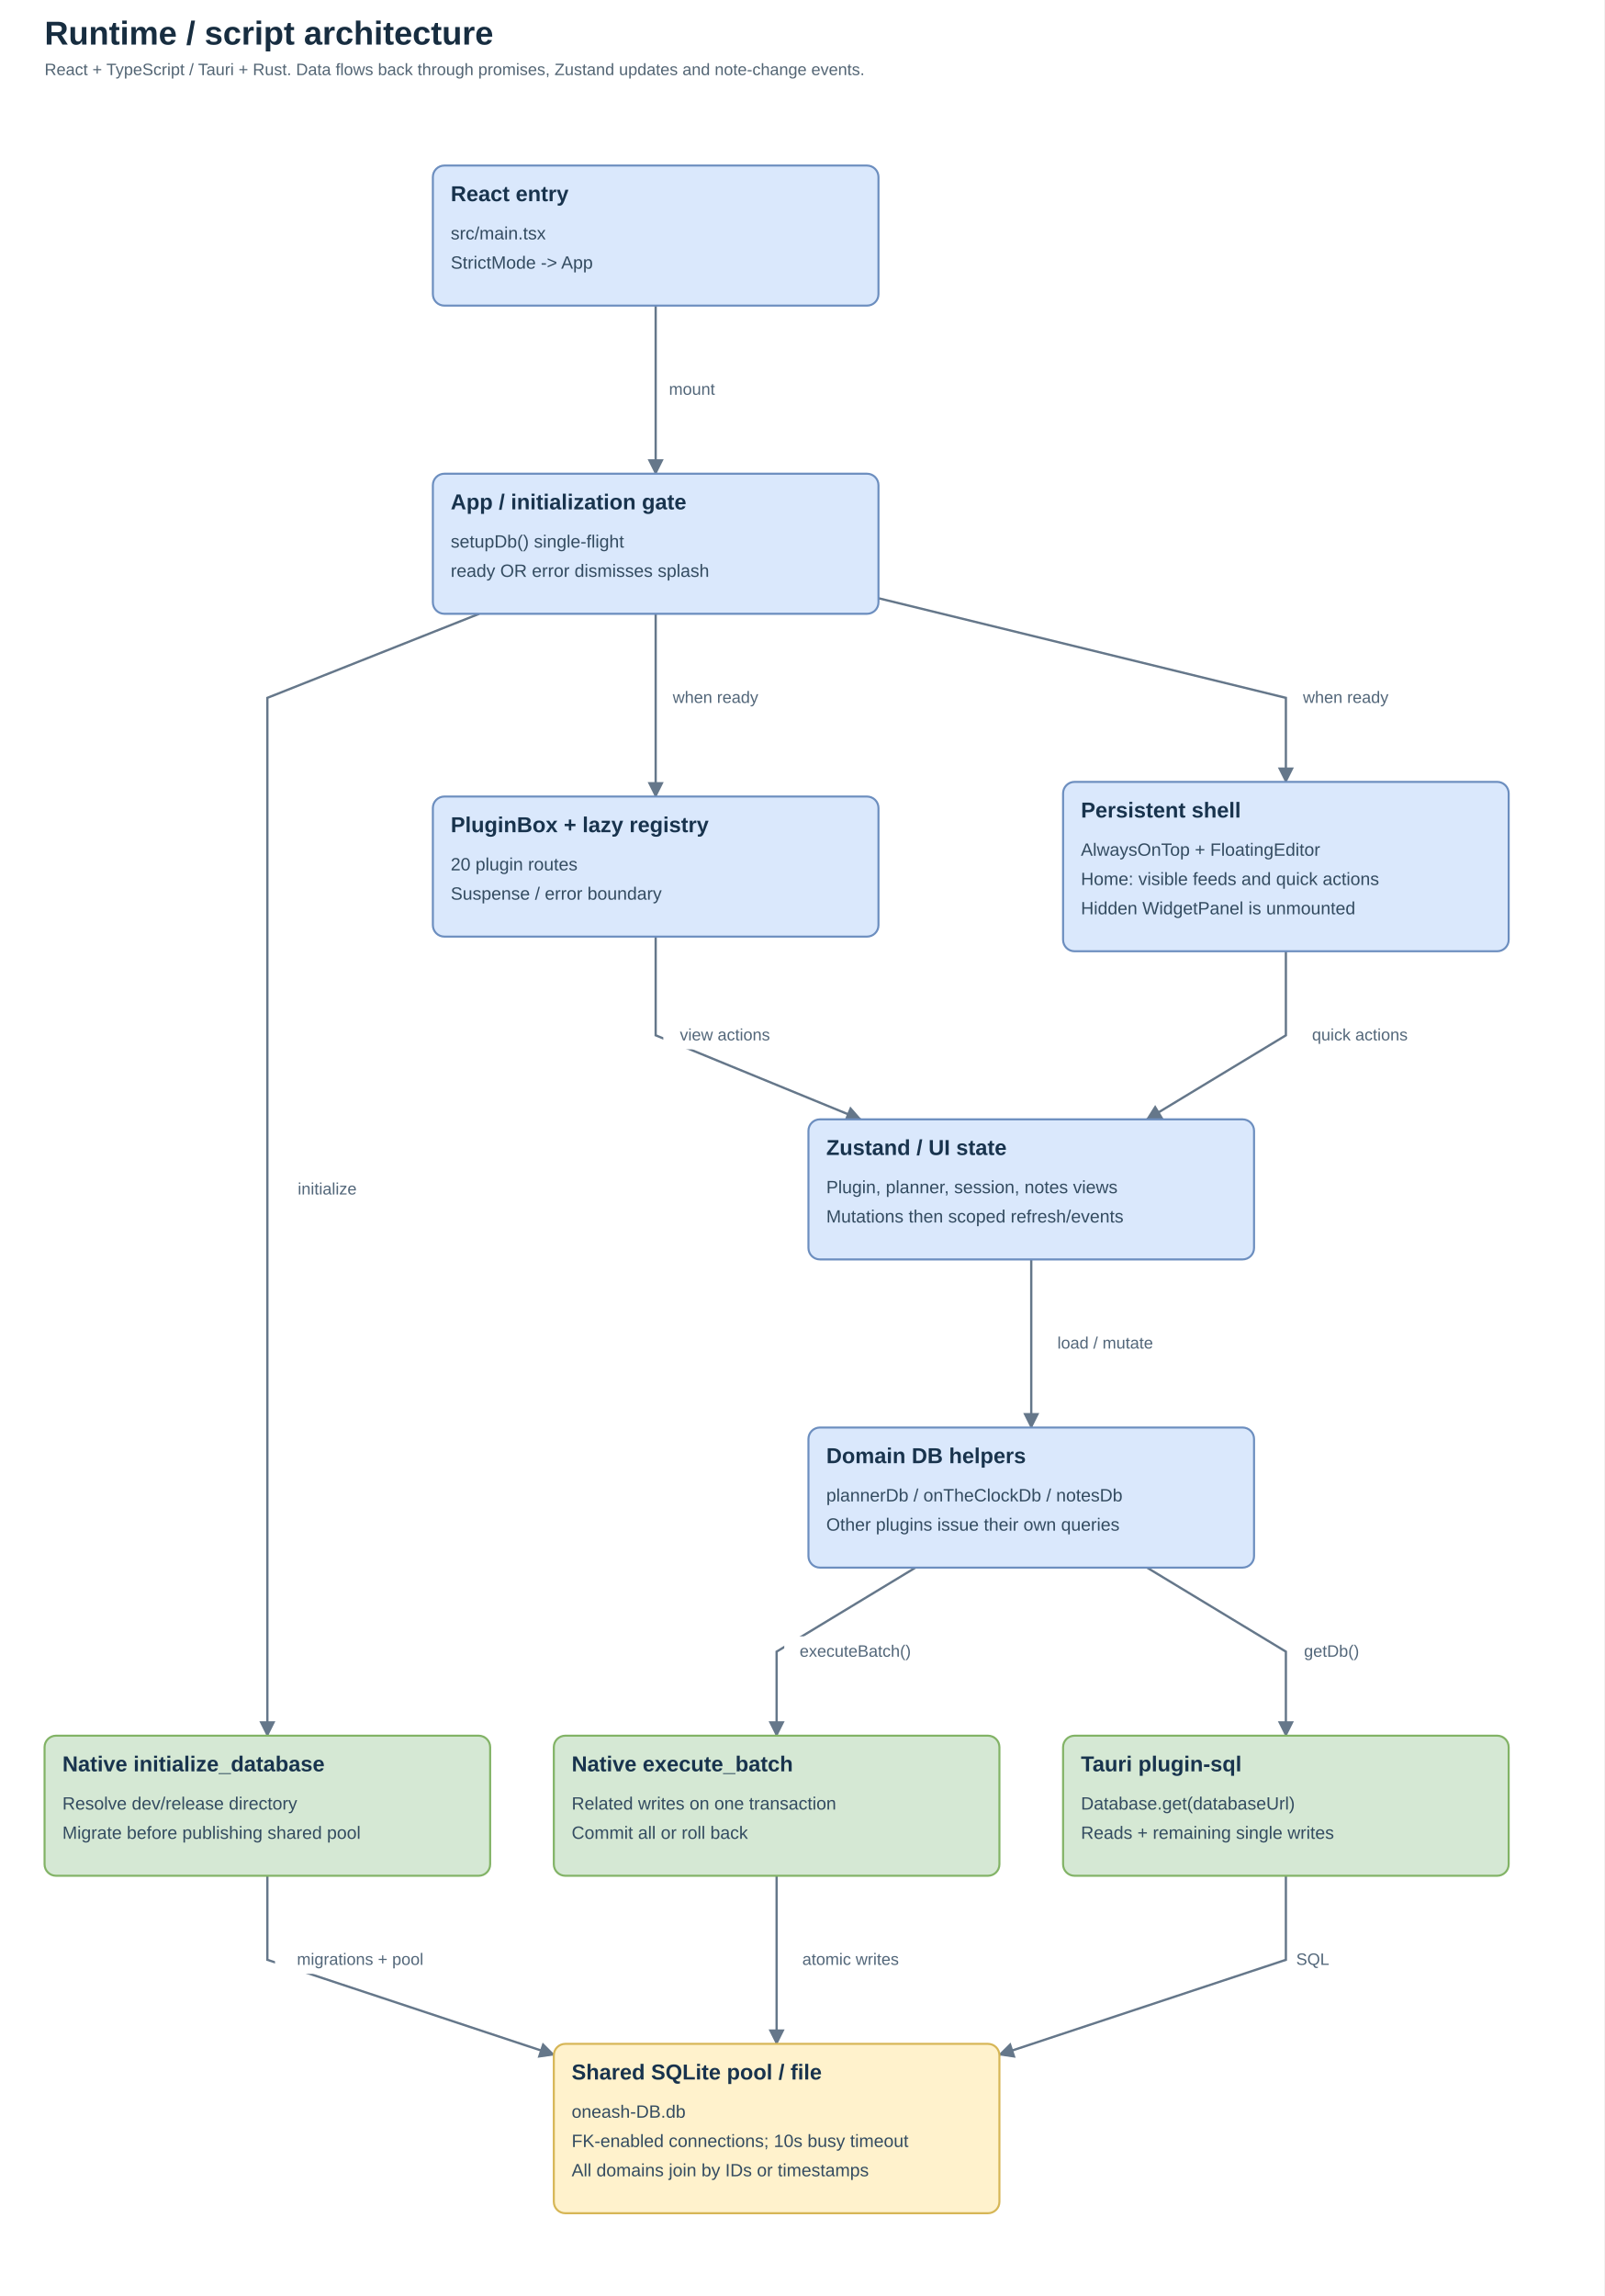
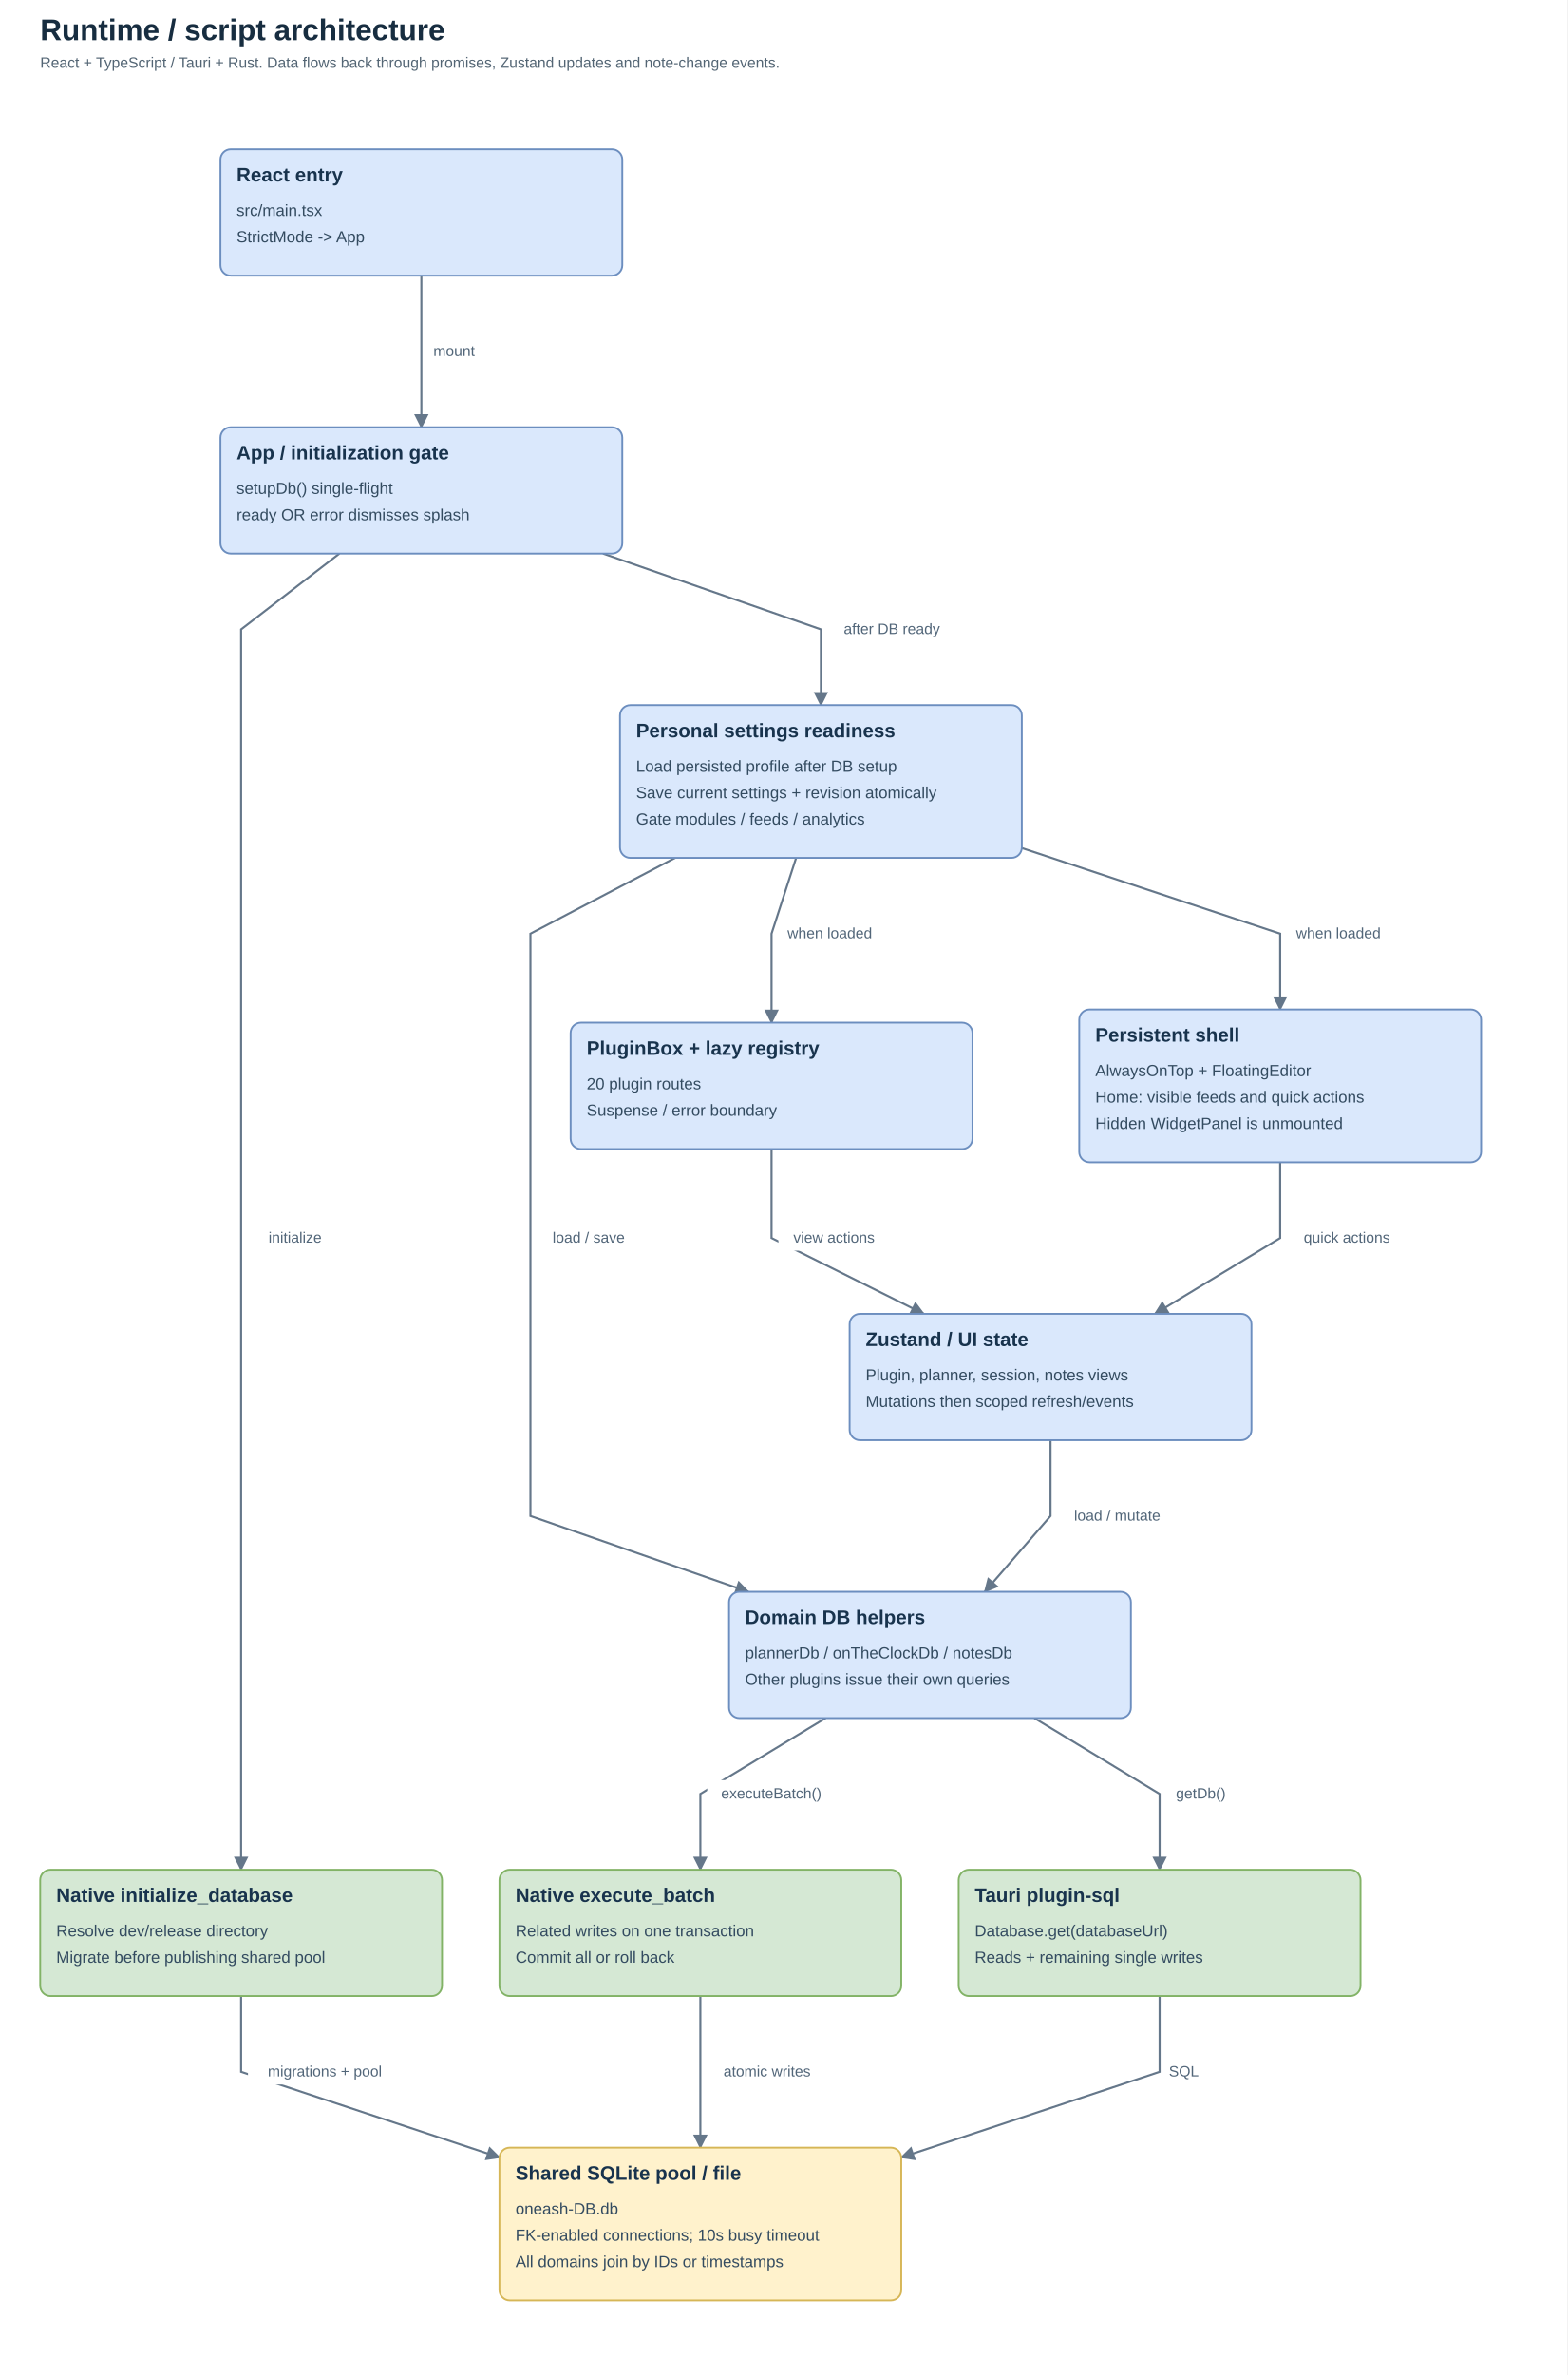
- <svg xmlns="http://www.w3.org/2000/svg" width="1260" height="1803" viewBox="0 0 1260 1803">
+ <svg xmlns="http://www.w3.org/2000/svg" width="1365" height="2068" viewBox="0 0 1365 2068">
  <defs>
    <marker id="arrow" viewBox="0 0 10 10" refX="9" refY="5" markerWidth="7" markerHeight="7" orient="auto">
      <path d="M 0 0 L 10 5 L 0 10 z" fill="#65778a" />
    </marker>
  </defs>
  <rect width="100%" height="100%" fill="#fff" />
  <text x="35" y="35" font-family="Arial,sans-serif" font-size="26" font-weight="bold" fill="#172d40">Runtime / script architecture</text>
  <text x="35" y="59" font-family="Arial,sans-serif" font-size="13" fill="#536574">React + TypeScript / Tauri + Rust. Data flows back through promises, Zustand updates and note-change events.</text>
-   <polyline points="515,240 515,306 515,372" fill="none" stroke="#65778a" stroke-width="1.8" marker-end="url(#arrow)" />
-   <rect x="521" y="294" width="45" height="23" fill="white" />
-   <text x="543.5" y="310" text-anchor="middle" font-family="Arial,sans-serif" font-size="13" fill="#526679">mount</text>
-   <polyline points="376.364,482 210,548 210,680.5 210,813 210,934 210,1055 210,1176 210,1297 210,1363" fill="none" stroke="#65778a" stroke-width="1.8" marker-end="url(#arrow)" />
-   <rect x="216" y="922" width="82" height="23" fill="white" />
-   <text x="257" y="938" text-anchor="middle" font-family="Arial,sans-serif" font-size="13" fill="#526679">initialize</text>
-   <polyline points="515,482 515,548 515,625.5" fill="none" stroke="#65778a" stroke-width="1.8" marker-end="url(#arrow)" />
-   <rect x="521" y="536" width="82" height="23" fill="white" />
-   <text x="562" y="552" text-anchor="middle" font-family="Arial,sans-serif" font-size="13" fill="#526679">when ready</text>
-   <polyline points="690,469.778 1010,548 1010,614" fill="none" stroke="#65778a" stroke-width="1.8" marker-end="url(#arrow)" />
-   <rect x="1016" y="536" width="82" height="23" fill="white" />
-   <text x="1057" y="552" text-anchor="middle" font-family="Arial,sans-serif" font-size="13" fill="#526679">when ready</text>
-   <polyline points="515,735.5 515,813 675.909,879" fill="none" stroke="#65778a" stroke-width="1.8" marker-end="url(#arrow)" />
-   <rect x="521" y="801" width="96.8" height="23" fill="white" />
-   <text x="569.4" y="817" text-anchor="middle" font-family="Arial,sans-serif" font-size="13" fill="#526679">view actions</text>
-   <polyline points="1010,747 1010,813 900.909,879" fill="none" stroke="#65778a" stroke-width="1.8" marker-end="url(#arrow)" />
-   <rect x="1016" y="801" width="104.2" height="23" fill="white" />
-   <text x="1068.1" y="817" text-anchor="middle" font-family="Arial,sans-serif" font-size="13" fill="#526679">quick actions</text>
-   <polyline points="810,989 810,1055 810,1121" fill="none" stroke="#65778a" stroke-width="1.8" marker-end="url(#arrow)" />
-   <rect x="816" y="1043" width="104.2" height="23" fill="white" />
-   <text x="868.1" y="1059" text-anchor="middle" font-family="Arial,sans-serif" font-size="13" fill="#526679">load / mutate</text>
-   <polyline points="719.091,1231 610,1297 610,1363" fill="none" stroke="#65778a" stroke-width="1.8" marker-end="url(#arrow)" />
-   <rect x="616" y="1285" width="111.6" height="23" fill="white" />
-   <text x="671.8" y="1301" text-anchor="middle" font-family="Arial,sans-serif" font-size="13" fill="#526679">executeBatch()</text>
-   <polyline points="900.909,1231 1010,1297 1010,1363" fill="none" stroke="#65778a" stroke-width="1.8" marker-end="url(#arrow)" />
-   <rect x="1016" y="1285" width="59.8" height="23" fill="white" />
-   <text x="1045.9" y="1301" text-anchor="middle" font-family="Arial,sans-serif" font-size="13" fill="#526679">getDb()</text>
-   <polyline points="210,1473 210,1539 435,1613.531" fill="none" stroke="#65778a" stroke-width="1.8" marker-end="url(#arrow)" />
-   <rect x="216" y="1527" width="133.8" height="23" fill="white" />
-   <text x="282.9" y="1543" text-anchor="middle" font-family="Arial,sans-serif" font-size="13" fill="#526679">migrations + pool</text>
-   <polyline points="610,1473 610,1539 610,1605" fill="none" stroke="#65778a" stroke-width="1.8" marker-end="url(#arrow)" />
-   <rect x="616" y="1527" width="104.2" height="23" fill="white" />
-   <text x="668.1" y="1543" text-anchor="middle" font-family="Arial,sans-serif" font-size="13" fill="#526679">atomic writes</text>
-   <polyline points="1010,1473 1010,1539 785,1613.531" fill="none" stroke="#65778a" stroke-width="1.8" marker-end="url(#arrow)" />
-   <rect x="1016" y="1527" width="30.2" height="23" fill="white" />
-   <text x="1031.1" y="1543" text-anchor="middle" font-family="Arial,sans-serif" font-size="13" fill="#526679">SQL</text>
+   <polyline points="367,240 367,306 367,372" fill="none" stroke="#65778a" stroke-width="1.8" marker-end="url(#arrow)" />
+   <rect x="373" y="294" width="45" height="23" fill="white" />
+   <text x="395.5" y="310" text-anchor="middle" font-family="Arial,sans-serif" font-size="13" fill="#526679">mount</text>
+   <polyline points="295.636,482 210,548 210,680.5 210,813 210,945.5 210,1078 210,1199 210,1320 210,1441 210,1562 210,1628" fill="none" stroke="#65778a" stroke-width="1.8" marker-end="url(#arrow)" />
+   <rect x="216" y="1066" width="82" height="23" fill="white" />
+   <text x="257" y="1082" text-anchor="middle" font-family="Arial,sans-serif" font-size="13" fill="#526679">initialize</text>
+   <polyline points="525.182,482 715,548 715,614" fill="none" stroke="#65778a" stroke-width="1.8" marker-end="url(#arrow)" />
+   <rect x="721" y="536" width="111.6" height="23" fill="white" />
+   <text x="776.8" y="552" text-anchor="middle" font-family="Arial,sans-serif" font-size="13" fill="#526679">after DB ready</text>
+   <polyline points="693.419,747 672,813 672,890.5" fill="none" stroke="#65778a" stroke-width="1.8" marker-end="url(#arrow)" />
+   <rect x="678" y="801" width="89.4" height="23" fill="white" />
+   <text x="722.7" y="817" text-anchor="middle" font-family="Arial,sans-serif" font-size="13" fill="#526679">when loaded</text>
+   <polyline points="890,738.469 1115,813 1115,879" fill="none" stroke="#65778a" stroke-width="1.8" marker-end="url(#arrow)" />
+   <rect x="1121" y="801" width="89.4" height="23" fill="white" />
+   <text x="1165.7" y="817" text-anchor="middle" font-family="Arial,sans-serif" font-size="13" fill="#526679">when loaded</text>
+   <polyline points="588.023,747 462,813 462,945.5 462,1078 462,1199 462,1320 651.818,1386" fill="none" stroke="#65778a" stroke-width="1.8" marker-end="url(#arrow)" />
+   <rect x="468" y="1066" width="89.4" height="23" fill="white" />
+   <text x="512.7" y="1082" text-anchor="middle" font-family="Arial,sans-serif" font-size="13" fill="#526679">load / save</text>
+   <polyline points="672,1000.5 672,1078 804.545,1144" fill="none" stroke="#65778a" stroke-width="1.8" marker-end="url(#arrow)" />
+   <rect x="678" y="1066" width="96.8" height="23" fill="white" />
+   <text x="726.4" y="1082" text-anchor="middle" font-family="Arial,sans-serif" font-size="13" fill="#526679">view actions</text>
+   <polyline points="1115,1012 1115,1078 1005.909,1144" fill="none" stroke="#65778a" stroke-width="1.8" marker-end="url(#arrow)" />
+   <rect x="1121" y="1066" width="104.2" height="23" fill="white" />
+   <text x="1173.1" y="1082" text-anchor="middle" font-family="Arial,sans-serif" font-size="13" fill="#526679">quick actions</text>
+   <polyline points="915,1254 915,1320 857.727,1386" fill="none" stroke="#65778a" stroke-width="1.8" marker-end="url(#arrow)" />
+   <rect x="921" y="1308" width="104.2" height="23" fill="white" />
+   <text x="973.1" y="1324" text-anchor="middle" font-family="Arial,sans-serif" font-size="13" fill="#526679">load / mutate</text>
+   <polyline points="719.091,1496 610,1562 610,1628" fill="none" stroke="#65778a" stroke-width="1.8" marker-end="url(#arrow)" />
+   <rect x="616" y="1550" width="111.6" height="23" fill="white" />
+   <text x="671.8" y="1566" text-anchor="middle" font-family="Arial,sans-serif" font-size="13" fill="#526679">executeBatch()</text>
+   <polyline points="900.909,1496 1010,1562 1010,1628" fill="none" stroke="#65778a" stroke-width="1.8" marker-end="url(#arrow)" />
+   <rect x="1016" y="1550" width="59.8" height="23" fill="white" />
+   <text x="1045.9" y="1566" text-anchor="middle" font-family="Arial,sans-serif" font-size="13" fill="#526679">getDb()</text>
+   <polyline points="210,1738 210,1804 435,1878.531" fill="none" stroke="#65778a" stroke-width="1.8" marker-end="url(#arrow)" />
+   <rect x="216" y="1792" width="133.8" height="23" fill="white" />
+   <text x="282.9" y="1808" text-anchor="middle" font-family="Arial,sans-serif" font-size="13" fill="#526679">migrations + pool</text>
+   <polyline points="610,1738 610,1804 610,1870" fill="none" stroke="#65778a" stroke-width="1.8" marker-end="url(#arrow)" />
+   <rect x="616" y="1792" width="104.2" height="23" fill="white" />
+   <text x="668.1" y="1808" text-anchor="middle" font-family="Arial,sans-serif" font-size="13" fill="#526679">atomic writes</text>
+   <polyline points="1010,1738 1010,1804 785,1878.531" fill="none" stroke="#65778a" stroke-width="1.8" marker-end="url(#arrow)" />
+   <rect x="1016" y="1792" width="30.2" height="23" fill="white" />
+   <text x="1031.1" y="1808" text-anchor="middle" font-family="Arial,sans-serif" font-size="13" fill="#526679">SQL</text>
  <a href="https://github.com/xorca0711/Mycelium_OS_Opt/blob/codex/local-setup/O_neash%20Dash/src/main.tsx" target="_blank">
-     <rect x="340" y="130" width="350" height="110" rx="9" fill="#dae8fc" stroke="#6c8ebf" stroke-width="1.6" />
-     <text x="354" y="158" font-family="Arial,sans-serif" font-size="17" font-weight="bold" fill="#18334d">React entry</text>
-     <text x="354" y="188" font-family="Arial,sans-serif" font-size="14" fill="#334b60">src/main.tsx</text>
-     <text x="354" y="211" font-family="Arial,sans-serif" font-size="14" fill="#334b60">StrictMode -&gt; App</text>
+     <rect x="192" y="130" width="350" height="110" rx="9" fill="#dae8fc" stroke="#6c8ebf" stroke-width="1.6" />
+     <text x="206" y="158" font-family="Arial,sans-serif" font-size="17" font-weight="bold" fill="#18334d">React entry</text>
+     <text x="206" y="188" font-family="Arial,sans-serif" font-size="14" fill="#334b60">src/main.tsx</text>
+     <text x="206" y="211" font-family="Arial,sans-serif" font-size="14" fill="#334b60">StrictMode -&gt; App</text>
  </a>
  <a href="https://github.com/xorca0711/Mycelium_OS_Opt/blob/codex/local-setup/O_neash%20Dash/src/App.tsx" target="_blank">
-     <rect x="340" y="372" width="350" height="110" rx="9" fill="#dae8fc" stroke="#6c8ebf" stroke-width="1.6" />
-     <text x="354" y="400" font-family="Arial,sans-serif" font-size="17" font-weight="bold" fill="#18334d">App / initialization gate</text>
-     <text x="354" y="430" font-family="Arial,sans-serif" font-size="14" fill="#334b60">setupDb() single-flight</text>
-     <text x="354" y="453" font-family="Arial,sans-serif" font-size="14" fill="#334b60">ready OR error dismisses splash</text>
+     <rect x="192" y="372" width="350" height="110" rx="9" fill="#dae8fc" stroke="#6c8ebf" stroke-width="1.6" />
+     <text x="206" y="400" font-family="Arial,sans-serif" font-size="17" font-weight="bold" fill="#18334d">App / initialization gate</text>
+     <text x="206" y="430" font-family="Arial,sans-serif" font-size="14" fill="#334b60">setupDb() single-flight</text>
+     <text x="206" y="453" font-family="Arial,sans-serif" font-size="14" fill="#334b60">ready OR error dismisses splash</text>
+   </a>
+   <a href="https://github.com/xorca0711/Mycelium_OS_Opt/blob/codex/local-setup/O_neash%20Dash/src/store/usePersonalSettingsStore.ts" target="_blank">
+     <rect x="540" y="614" width="350" height="133" rx="9" fill="#dae8fc" stroke="#6c8ebf" stroke-width="1.6" />
+     <text x="554" y="642" font-family="Arial,sans-serif" font-size="17" font-weight="bold" fill="#18334d">Personal settings readiness</text>
+     <text x="554" y="672" font-family="Arial,sans-serif" font-size="14" fill="#334b60">Load persisted profile after DB setup</text>
+     <text x="554" y="695" font-family="Arial,sans-serif" font-size="14" fill="#334b60">Save current settings + revision atomically</text>
+     <text x="554" y="718" font-family="Arial,sans-serif" font-size="14" fill="#334b60">Gate modules / feeds / analytics</text>
  </a>
  <a href="https://github.com/xorca0711/Mycelium_OS_Opt/blob/codex/local-setup/O_neash%20Dash/src/plugins/PluginBox.tsx" target="_blank">
-     <rect x="340" y="625.5" width="350" height="110" rx="9" fill="#dae8fc" stroke="#6c8ebf" stroke-width="1.6" />
-     <text x="354" y="653.5" font-family="Arial,sans-serif" font-size="17" font-weight="bold" fill="#18334d">PluginBox + lazy registry</text>
-     <text x="354" y="683.5" font-family="Arial,sans-serif" font-size="14" fill="#334b60">20 plugin routes</text>
-     <text x="354" y="706.5" font-family="Arial,sans-serif" font-size="14" fill="#334b60">Suspense / error boundary</text>
+     <rect x="497" y="890.5" width="350" height="110" rx="9" fill="#dae8fc" stroke="#6c8ebf" stroke-width="1.6" />
+     <text x="511" y="918.5" font-family="Arial,sans-serif" font-size="17" font-weight="bold" fill="#18334d">PluginBox + lazy registry</text>
+     <text x="511" y="948.5" font-family="Arial,sans-serif" font-size="14" fill="#334b60">20 plugin routes</text>
+     <text x="511" y="971.5" font-family="Arial,sans-serif" font-size="14" fill="#334b60">Suspense / error boundary</text>
  </a>
  <a href="https://github.com/xorca0711/Mycelium_OS_Opt/blob/codex/local-setup/O_neash%20Dash/src/always-visible/AOT-elements.tsx" target="_blank">
-     <rect x="835" y="614" width="350" height="133" rx="9" fill="#dae8fc" stroke="#6c8ebf" stroke-width="1.6" />
-     <text x="849" y="642" font-family="Arial,sans-serif" font-size="17" font-weight="bold" fill="#18334d">Persistent shell</text>
-     <text x="849" y="672" font-family="Arial,sans-serif" font-size="14" fill="#334b60">AlwaysOnTop + FloatingEditor</text>
-     <text x="849" y="695" font-family="Arial,sans-serif" font-size="14" fill="#334b60">Home: visible feeds and quick actions</text>
-     <text x="849" y="718" font-family="Arial,sans-serif" font-size="14" fill="#334b60">Hidden WidgetPanel is unmounted</text>
+     <rect x="940" y="879" width="350" height="133" rx="9" fill="#dae8fc" stroke="#6c8ebf" stroke-width="1.6" />
+     <text x="954" y="907" font-family="Arial,sans-serif" font-size="17" font-weight="bold" fill="#18334d">Persistent shell</text>
+     <text x="954" y="937" font-family="Arial,sans-serif" font-size="14" fill="#334b60">AlwaysOnTop + FloatingEditor</text>
+     <text x="954" y="960" font-family="Arial,sans-serif" font-size="14" fill="#334b60">Home: visible feeds and quick actions</text>
+     <text x="954" y="983" font-family="Arial,sans-serif" font-size="14" fill="#334b60">Hidden WidgetPanel is unmounted</text>
  </a>
  <a href="https://github.com/xorca0711/Mycelium_OS_Opt/blob/codex/local-setup/O_neash%20Dash/src/store/usePluginStore.ts" target="_blank">
-     <rect x="635" y="879" width="350" height="110" rx="9" fill="#dae8fc" stroke="#6c8ebf" stroke-width="1.6" />
-     <text x="649" y="907" font-family="Arial,sans-serif" font-size="17" font-weight="bold" fill="#18334d">Zustand / UI state</text>
-     <text x="649" y="937" font-family="Arial,sans-serif" font-size="14" fill="#334b60">Plugin, planner, session, notes views</text>
-     <text x="649" y="960" font-family="Arial,sans-serif" font-size="14" fill="#334b60">Mutations then scoped refresh/events</text>
+     <rect x="740" y="1144" width="350" height="110" rx="9" fill="#dae8fc" stroke="#6c8ebf" stroke-width="1.6" />
+     <text x="754" y="1172" font-family="Arial,sans-serif" font-size="17" font-weight="bold" fill="#18334d">Zustand / UI state</text>
+     <text x="754" y="1202" font-family="Arial,sans-serif" font-size="14" fill="#334b60">Plugin, planner, session, notes views</text>
+     <text x="754" y="1225" font-family="Arial,sans-serif" font-size="14" fill="#334b60">Mutations then scoped refresh/events</text>
  </a>
  <a href="https://github.com/xorca0711/Mycelium_OS_Opt/blob/codex/local-setup/O_neash%20Dash/src/lib/db.ts" target="_blank">
-     <rect x="635" y="1121" width="350" height="110" rx="9" fill="#dae8fc" stroke="#6c8ebf" stroke-width="1.6" />
-     <text x="649" y="1149" font-family="Arial,sans-serif" font-size="17" font-weight="bold" fill="#18334d">Domain DB helpers</text>
-     <text x="649" y="1179" font-family="Arial,sans-serif" font-size="14" fill="#334b60">plannerDb / onTheClockDb / notesDb</text>
-     <text x="649" y="1202" font-family="Arial,sans-serif" font-size="14" fill="#334b60">Other plugins issue their own queries</text>
+     <rect x="635" y="1386" width="350" height="110" rx="9" fill="#dae8fc" stroke="#6c8ebf" stroke-width="1.6" />
+     <text x="649" y="1414" font-family="Arial,sans-serif" font-size="17" font-weight="bold" fill="#18334d">Domain DB helpers</text>
+     <text x="649" y="1444" font-family="Arial,sans-serif" font-size="14" fill="#334b60">plannerDb / onTheClockDb / notesDb</text>
+     <text x="649" y="1467" font-family="Arial,sans-serif" font-size="14" fill="#334b60">Other plugins issue their own queries</text>
  </a>
  <a href="https://github.com/xorca0711/Mycelium_OS_Opt/blob/codex/local-setup/O_neash%20Dash/src-tauri/src/database/mod.rs" target="_blank">
-     <rect x="35" y="1363" width="350" height="110" rx="9" fill="#d5e8d4" stroke="#82b366" stroke-width="1.6" />
-     <text x="49" y="1391" font-family="Arial,sans-serif" font-size="17" font-weight="bold" fill="#18334d">Native initialize_database</text>
-     <text x="49" y="1421" font-family="Arial,sans-serif" font-size="14" fill="#334b60">Resolve dev/release directory</text>
-     <text x="49" y="1444" font-family="Arial,sans-serif" font-size="14" fill="#334b60">Migrate before publishing shared pool</text>
+     <rect x="35" y="1628" width="350" height="110" rx="9" fill="#d5e8d4" stroke="#82b366" stroke-width="1.6" />
+     <text x="49" y="1656" font-family="Arial,sans-serif" font-size="17" font-weight="bold" fill="#18334d">Native initialize_database</text>
+     <text x="49" y="1686" font-family="Arial,sans-serif" font-size="14" fill="#334b60">Resolve dev/release directory</text>
+     <text x="49" y="1709" font-family="Arial,sans-serif" font-size="14" fill="#334b60">Migrate before publishing shared pool</text>
  </a>
  <a href="https://github.com/xorca0711/Mycelium_OS_Opt/blob/codex/local-setup/O_neash%20Dash/src-tauri/src/database/mod.rs" target="_blank">
-     <rect x="435" y="1363" width="350" height="110" rx="9" fill="#d5e8d4" stroke="#82b366" stroke-width="1.6" />
-     <text x="449" y="1391" font-family="Arial,sans-serif" font-size="17" font-weight="bold" fill="#18334d">Native execute_batch</text>
-     <text x="449" y="1421" font-family="Arial,sans-serif" font-size="14" fill="#334b60">Related writes on one transaction</text>
-     <text x="449" y="1444" font-family="Arial,sans-serif" font-size="14" fill="#334b60">Commit all or roll back</text>
+     <rect x="435" y="1628" width="350" height="110" rx="9" fill="#d5e8d4" stroke="#82b366" stroke-width="1.6" />
+     <text x="449" y="1656" font-family="Arial,sans-serif" font-size="17" font-weight="bold" fill="#18334d">Native execute_batch</text>
+     <text x="449" y="1686" font-family="Arial,sans-serif" font-size="14" fill="#334b60">Related writes on one transaction</text>
+     <text x="449" y="1709" font-family="Arial,sans-serif" font-size="14" fill="#334b60">Commit all or roll back</text>
  </a>
  <a href="https://github.com/xorca0711/Mycelium_OS_Opt/blob/codex/local-setup/O_neash%20Dash/src/lib/db.ts" target="_blank">
-     <rect x="835" y="1363" width="350" height="110" rx="9" fill="#d5e8d4" stroke="#82b366" stroke-width="1.6" />
-     <text x="849" y="1391" font-family="Arial,sans-serif" font-size="17" font-weight="bold" fill="#18334d">Tauri plugin-sql</text>
-     <text x="849" y="1421" font-family="Arial,sans-serif" font-size="14" fill="#334b60">Database.get(databaseUrl)</text>
-     <text x="849" y="1444" font-family="Arial,sans-serif" font-size="14" fill="#334b60">Reads + remaining single writes</text>
+     <rect x="835" y="1628" width="350" height="110" rx="9" fill="#d5e8d4" stroke="#82b366" stroke-width="1.6" />
+     <text x="849" y="1656" font-family="Arial,sans-serif" font-size="17" font-weight="bold" fill="#18334d">Tauri plugin-sql</text>
+     <text x="849" y="1686" font-family="Arial,sans-serif" font-size="14" fill="#334b60">Database.get(databaseUrl)</text>
+     <text x="849" y="1709" font-family="Arial,sans-serif" font-size="14" fill="#334b60">Reads + remaining single writes</text>
  </a>
  <a href="https://github.com/xorca0711/Mycelium_OS_Opt/blob/codex/local-setup/O_neash%20Dash/src-tauri/src/database/mod.rs" target="_blank">
-     <rect x="435" y="1605" width="350" height="133" rx="9" fill="#fff2cc" stroke="#d6b656" stroke-width="1.6" />
-     <text x="449" y="1633" font-family="Arial,sans-serif" font-size="17" font-weight="bold" fill="#18334d">Shared SQLite pool / file</text>
-     <text x="449" y="1663" font-family="Arial,sans-serif" font-size="14" fill="#334b60">oneash-DB.db</text>
-     <text x="449" y="1686" font-family="Arial,sans-serif" font-size="14" fill="#334b60">FK-enabled connections; 10s busy timeout</text>
-     <text x="449" y="1709" font-family="Arial,sans-serif" font-size="14" fill="#334b60">All domains join by IDs or timestamps</text>
+     <rect x="435" y="1870" width="350" height="133" rx="9" fill="#fff2cc" stroke="#d6b656" stroke-width="1.6" />
+     <text x="449" y="1898" font-family="Arial,sans-serif" font-size="17" font-weight="bold" fill="#18334d">Shared SQLite pool / file</text>
+     <text x="449" y="1928" font-family="Arial,sans-serif" font-size="14" fill="#334b60">oneash-DB.db</text>
+     <text x="449" y="1951" font-family="Arial,sans-serif" font-size="14" fill="#334b60">FK-enabled connections; 10s busy timeout</text>
+     <text x="449" y="1974" font-family="Arial,sans-serif" font-size="14" fill="#334b60">All domains join by IDs or timestamps</text>
  </a>
</svg>
